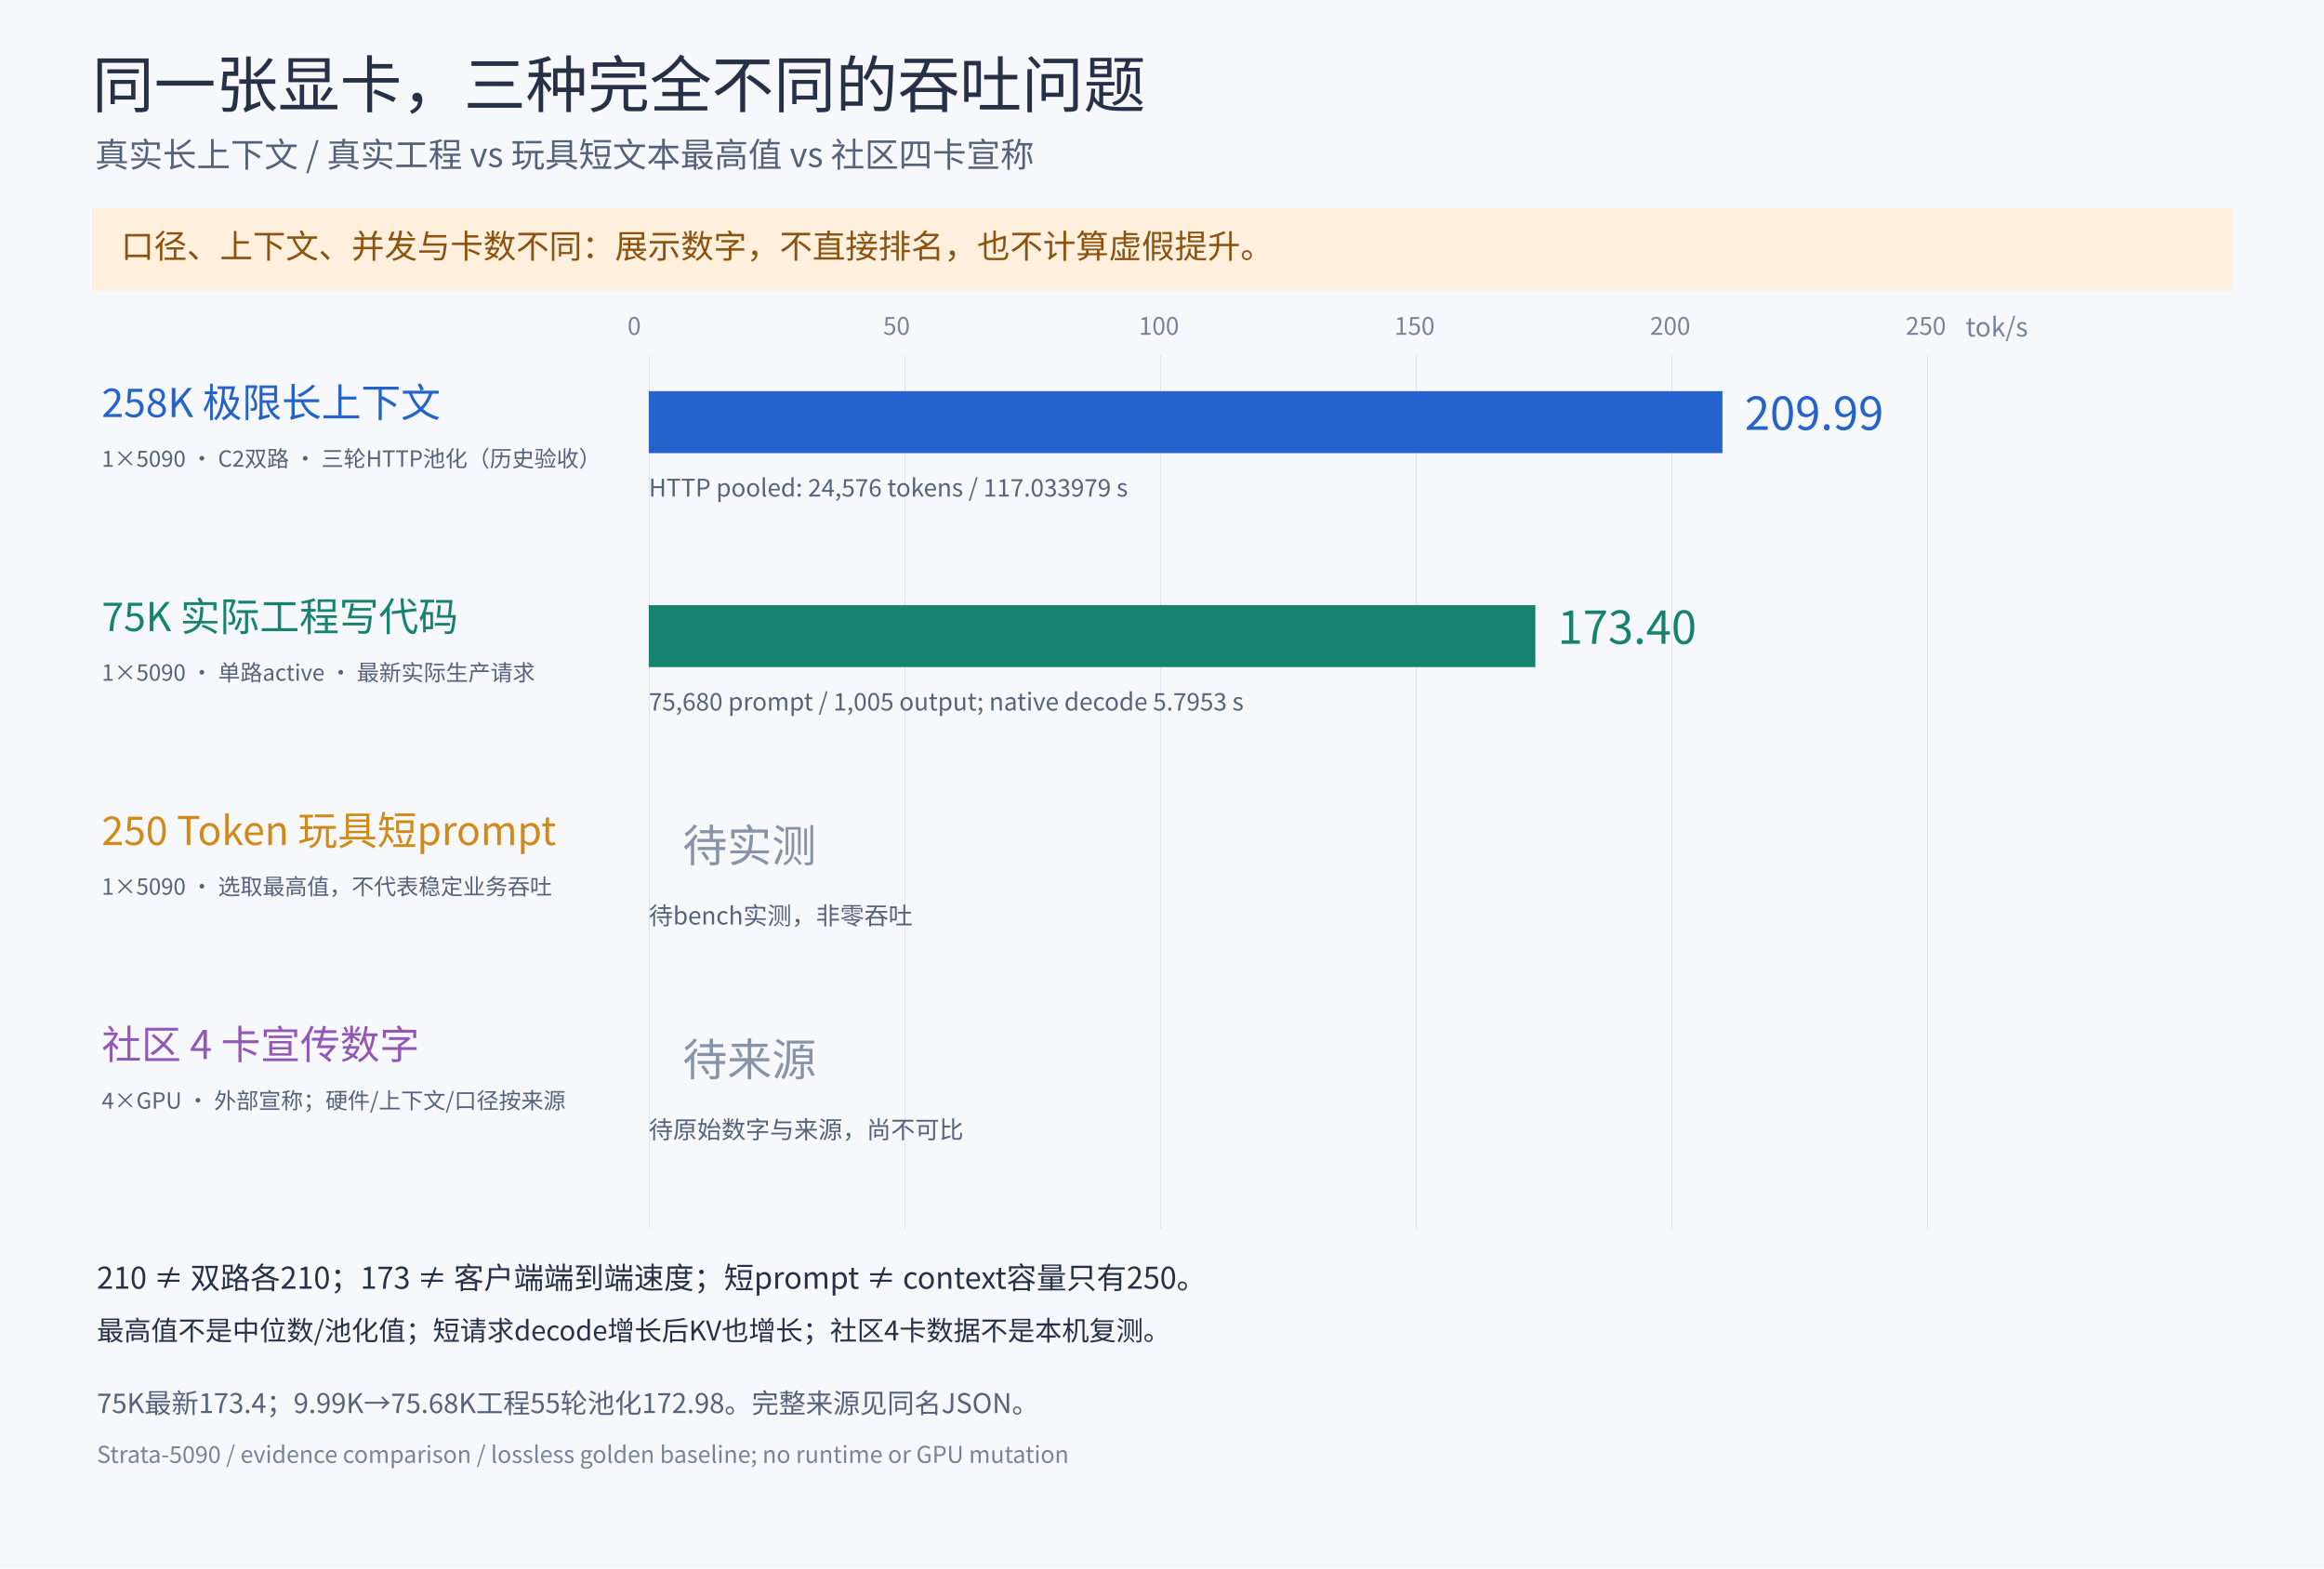
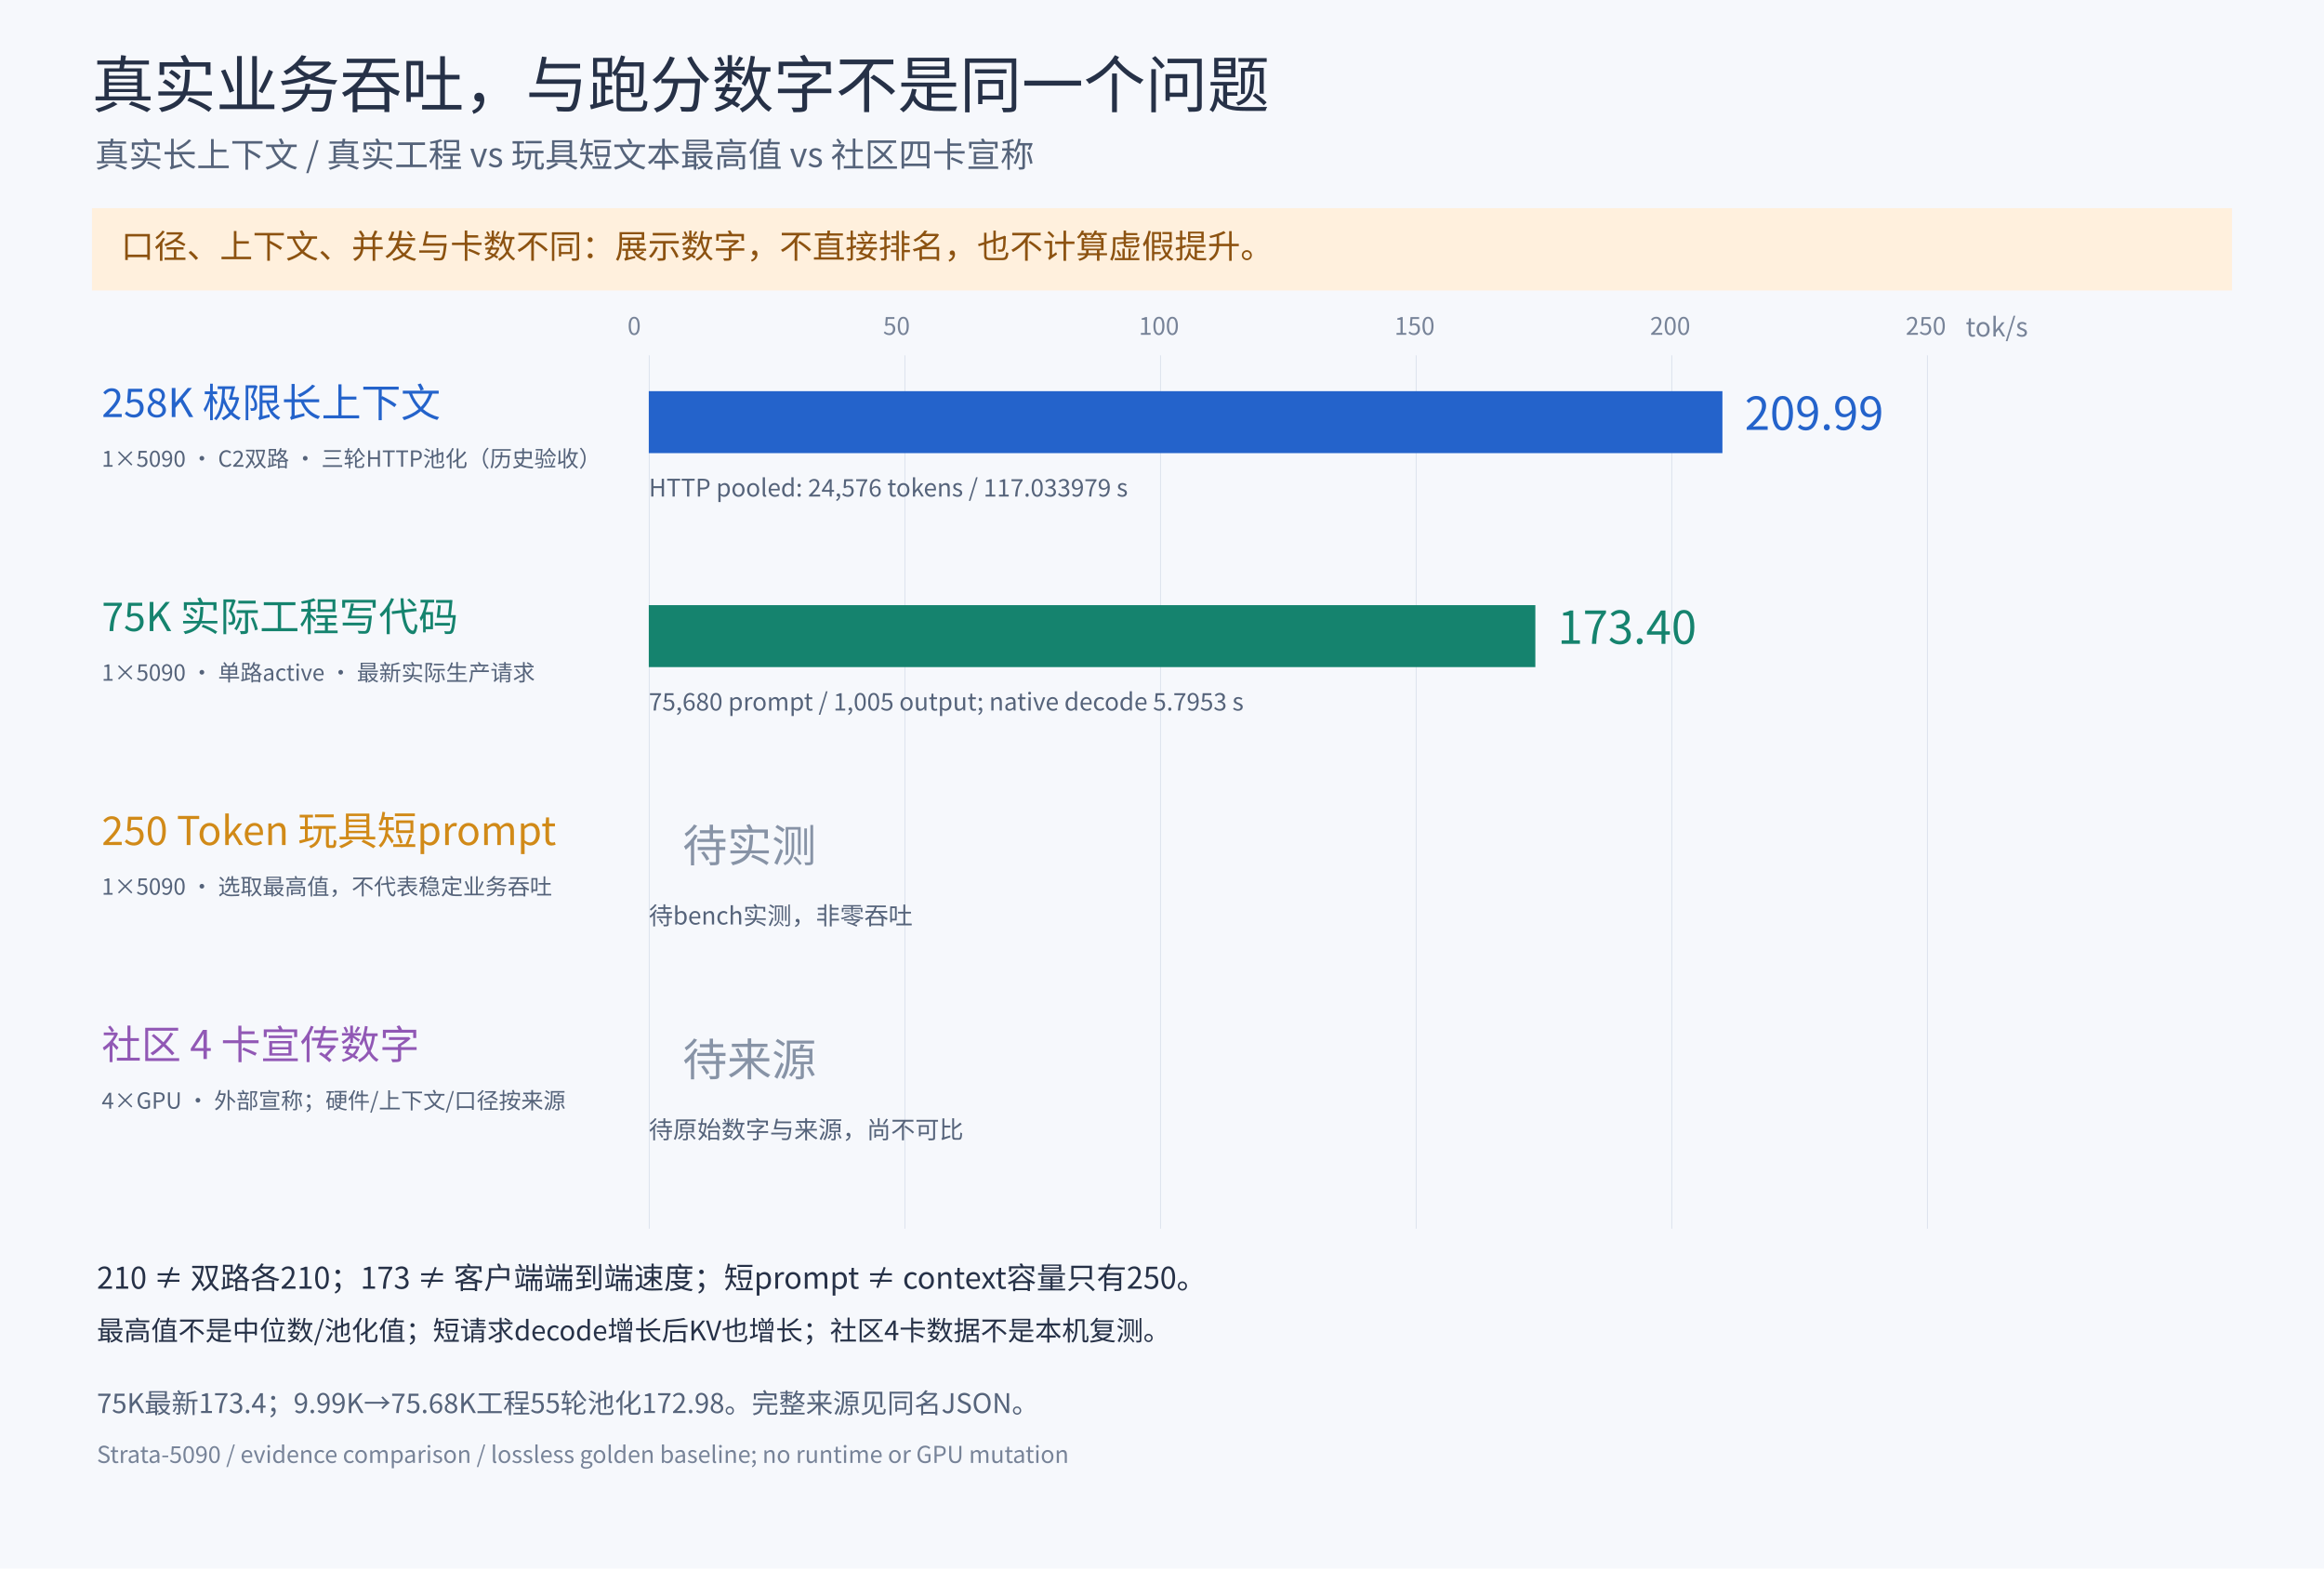
<svg xmlns="http://www.w3.org/2000/svg" width="2400" height="1620" viewBox="0 0 2400 1620">
  <rect width="100%" height="100%" fill="#f6f8fc" />
  <g font-family="Heiti SC,Noto Sans CJK SC,Microsoft YaHei,sans-serif">
-     <text x="95" y="55" dominant-baseline="text-before-edge" font-size="64" fill="#263147">同一张显卡，三种完全不同的吞吐问题</text>
+     <text x="95" y="55" dominant-baseline="text-before-edge" font-size="64" fill="#263147">真实业务吞吐，与跑分数字不是同一个问题</text>
    <text x="98" y="142" dominant-baseline="text-before-edge" font-size="35" fill="#55637a">真实长上下文 / 真实工程  vs  玩具短文本最高值  vs  社区四卡宣称</text>
    <rect x="95" y="215" width="2210" height="85" fill="#fff0dd" stroke="none" />
    <text x="125" y="237" dominant-baseline="text-before-edge" font-size="34" fill="#8c5210">口径、上下文、并发与卡数不同：展示数字，不直接排名，也不计算虚假提升。</text>
    <rect x="670.0" y="367" width="1" height="902" fill="#dde3ed" stroke="none" />
    <text x="648.0" y="324" dominant-baseline="text-before-edge" font-size="25" fill="#778398">0</text>
    <rect x="934.0" y="367" width="1" height="902" fill="#dde3ed" stroke="none" />
    <text x="912.0" y="324" dominant-baseline="text-before-edge" font-size="25" fill="#778398">50</text>
    <rect x="1198.0" y="367" width="1" height="902" fill="#dde3ed" stroke="none" />
    <text x="1176.0" y="324" dominant-baseline="text-before-edge" font-size="25" fill="#778398">100</text>
    <rect x="1462.0" y="367" width="1" height="902" fill="#dde3ed" stroke="none" />
    <text x="1440.0" y="324" dominant-baseline="text-before-edge" font-size="25" fill="#778398">150</text>
    <rect x="1726.0" y="367" width="1" height="902" fill="#dde3ed" stroke="none" />
    <text x="1704.0" y="324" dominant-baseline="text-before-edge" font-size="25" fill="#778398">200</text>
    <rect x="1990.0" y="367" width="1" height="902" fill="#dde3ed" stroke="none" />
    <text x="1968.0" y="324" dominant-baseline="text-before-edge" font-size="25" fill="#778398">250</text>
    <text x="2030" y="324" dominant-baseline="text-before-edge" font-size="27" fill="#778398">tok/s</text>
    <text x="105" y="395" dominant-baseline="text-before-edge" font-size="41" fill="#2463cb">258K 极限长上下文</text>
    <text x="105" y="462" dominant-baseline="text-before-edge" font-size="23" fill="#55637a">1×5090 · C2双路 · 三轮HTTP池化（历史验收）</text>
    <rect x="670" y="404" width="1108.749" height="64" fill="#2463cb" stroke="none" />
    <text x="1801.749" y="403" dominant-baseline="text-before-edge" font-size="47" fill="#2463cb">209.99</text>
    <text x="670" y="491" dominant-baseline="text-before-edge" font-size="25" fill="#55637a">HTTP pooled: 24,576 tokens / 117.033979 s</text>
    <text x="105" y="616" dominant-baseline="text-before-edge" font-size="41" fill="#15836e">75K 实际工程写代码</text>
    <text x="105" y="683" dominant-baseline="text-before-edge" font-size="23" fill="#55637a">1×5090 · 单路active · 最新实际生产请求</text>
    <rect x="670" y="625" width="915.552" height="64" fill="#15836e" stroke="none" />
    <text x="1608.552" y="624" dominant-baseline="text-before-edge" font-size="47" fill="#15836e">173.40</text>
    <text x="670" y="712" dominant-baseline="text-before-edge" font-size="25" fill="#55637a">75,680 prompt / 1,005 output; native decode 5.7953 s</text>
    <text x="105" y="837" dominant-baseline="text-before-edge" font-size="41" fill="#d18a18">250 Token 玩具短prompt</text>
    <text x="105" y="904" dominant-baseline="text-before-edge" font-size="23" fill="#55637a">1×5090 · 选取最高值，不代表稳定业务吞吐</text>
    <text x="705" y="850" dominant-baseline="text-before-edge" font-size="46" fill="#8793a6">待实测</text>
    <text x="670" y="933" dominant-baseline="text-before-edge" font-size="25" fill="#55637a">待bench实测，非零吞吐</text>
    <text x="105" y="1058" dominant-baseline="text-before-edge" font-size="41" fill="#9158b5">社区 4 卡宣传数字</text>
    <text x="105" y="1125" dominant-baseline="text-before-edge" font-size="23" fill="#55637a">4×GPU · 外部宣称；硬件/上下文/口径按来源</text>
    <text x="705" y="1071" dominant-baseline="text-before-edge" font-size="46" fill="#8793a6">待来源</text>
    <text x="670" y="1154" dominant-baseline="text-before-edge" font-size="25" fill="#55637a">待原始数字与来源，尚不可比</text>
    <text x="100" y="1304" dominant-baseline="text-before-edge" font-size="31" fill="#263147">210 ≠ 双路各210；173 ≠ 客户端端到端速度；短prompt ≠ context容量只有250。</text>
    <text x="100" y="1360" dominant-baseline="text-before-edge" font-size="28" fill="#263147">最高值不是中位数/池化值；短请求decode增长后KV也增长；社区4卡数据不是本机复测。</text>
    <text x="100" y="1435" dominant-baseline="text-before-edge" font-size="28" fill="#55637a">75K最新173.4；9.99K→75.68K工程55轮池化172.98。完整来源见同名JSON。</text>
    <text x="100" y="1490" dominant-baseline="text-before-edge" font-size="24" fill="#778398">Strata-5090 / evidence comparison / lossless golden baseline; no runtime or GPU mutation</text>
  </g>
</svg>
